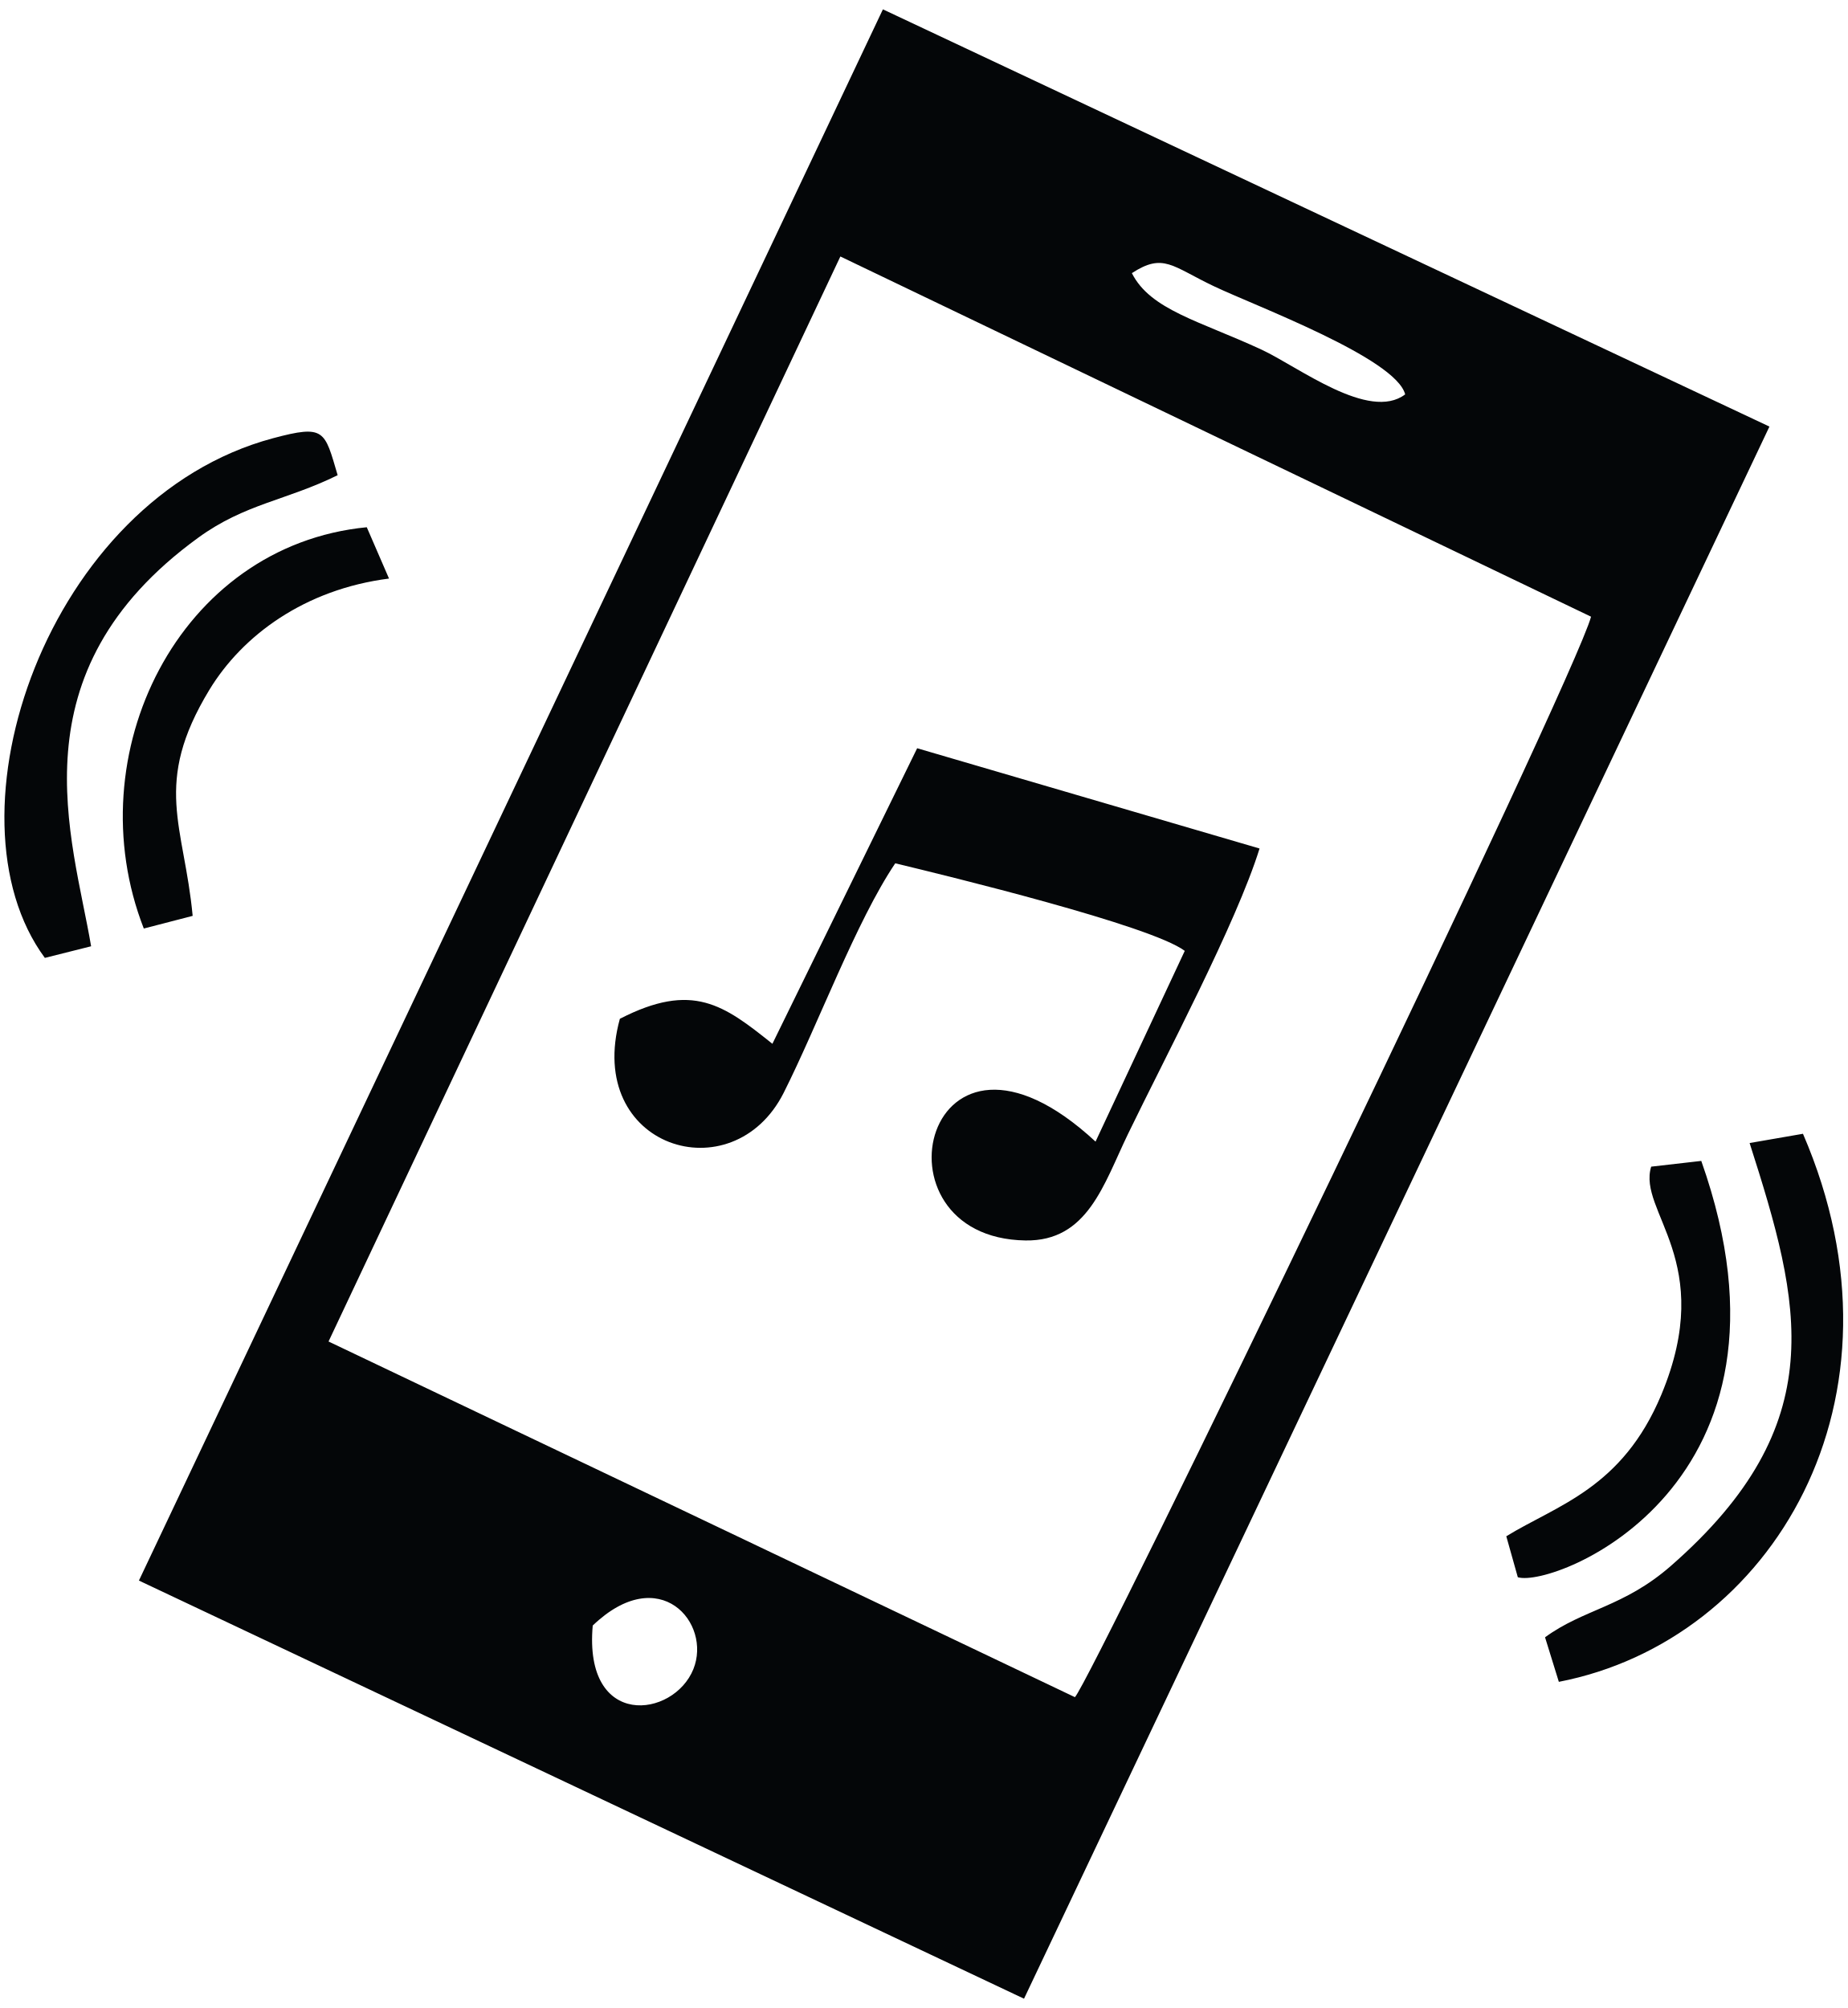
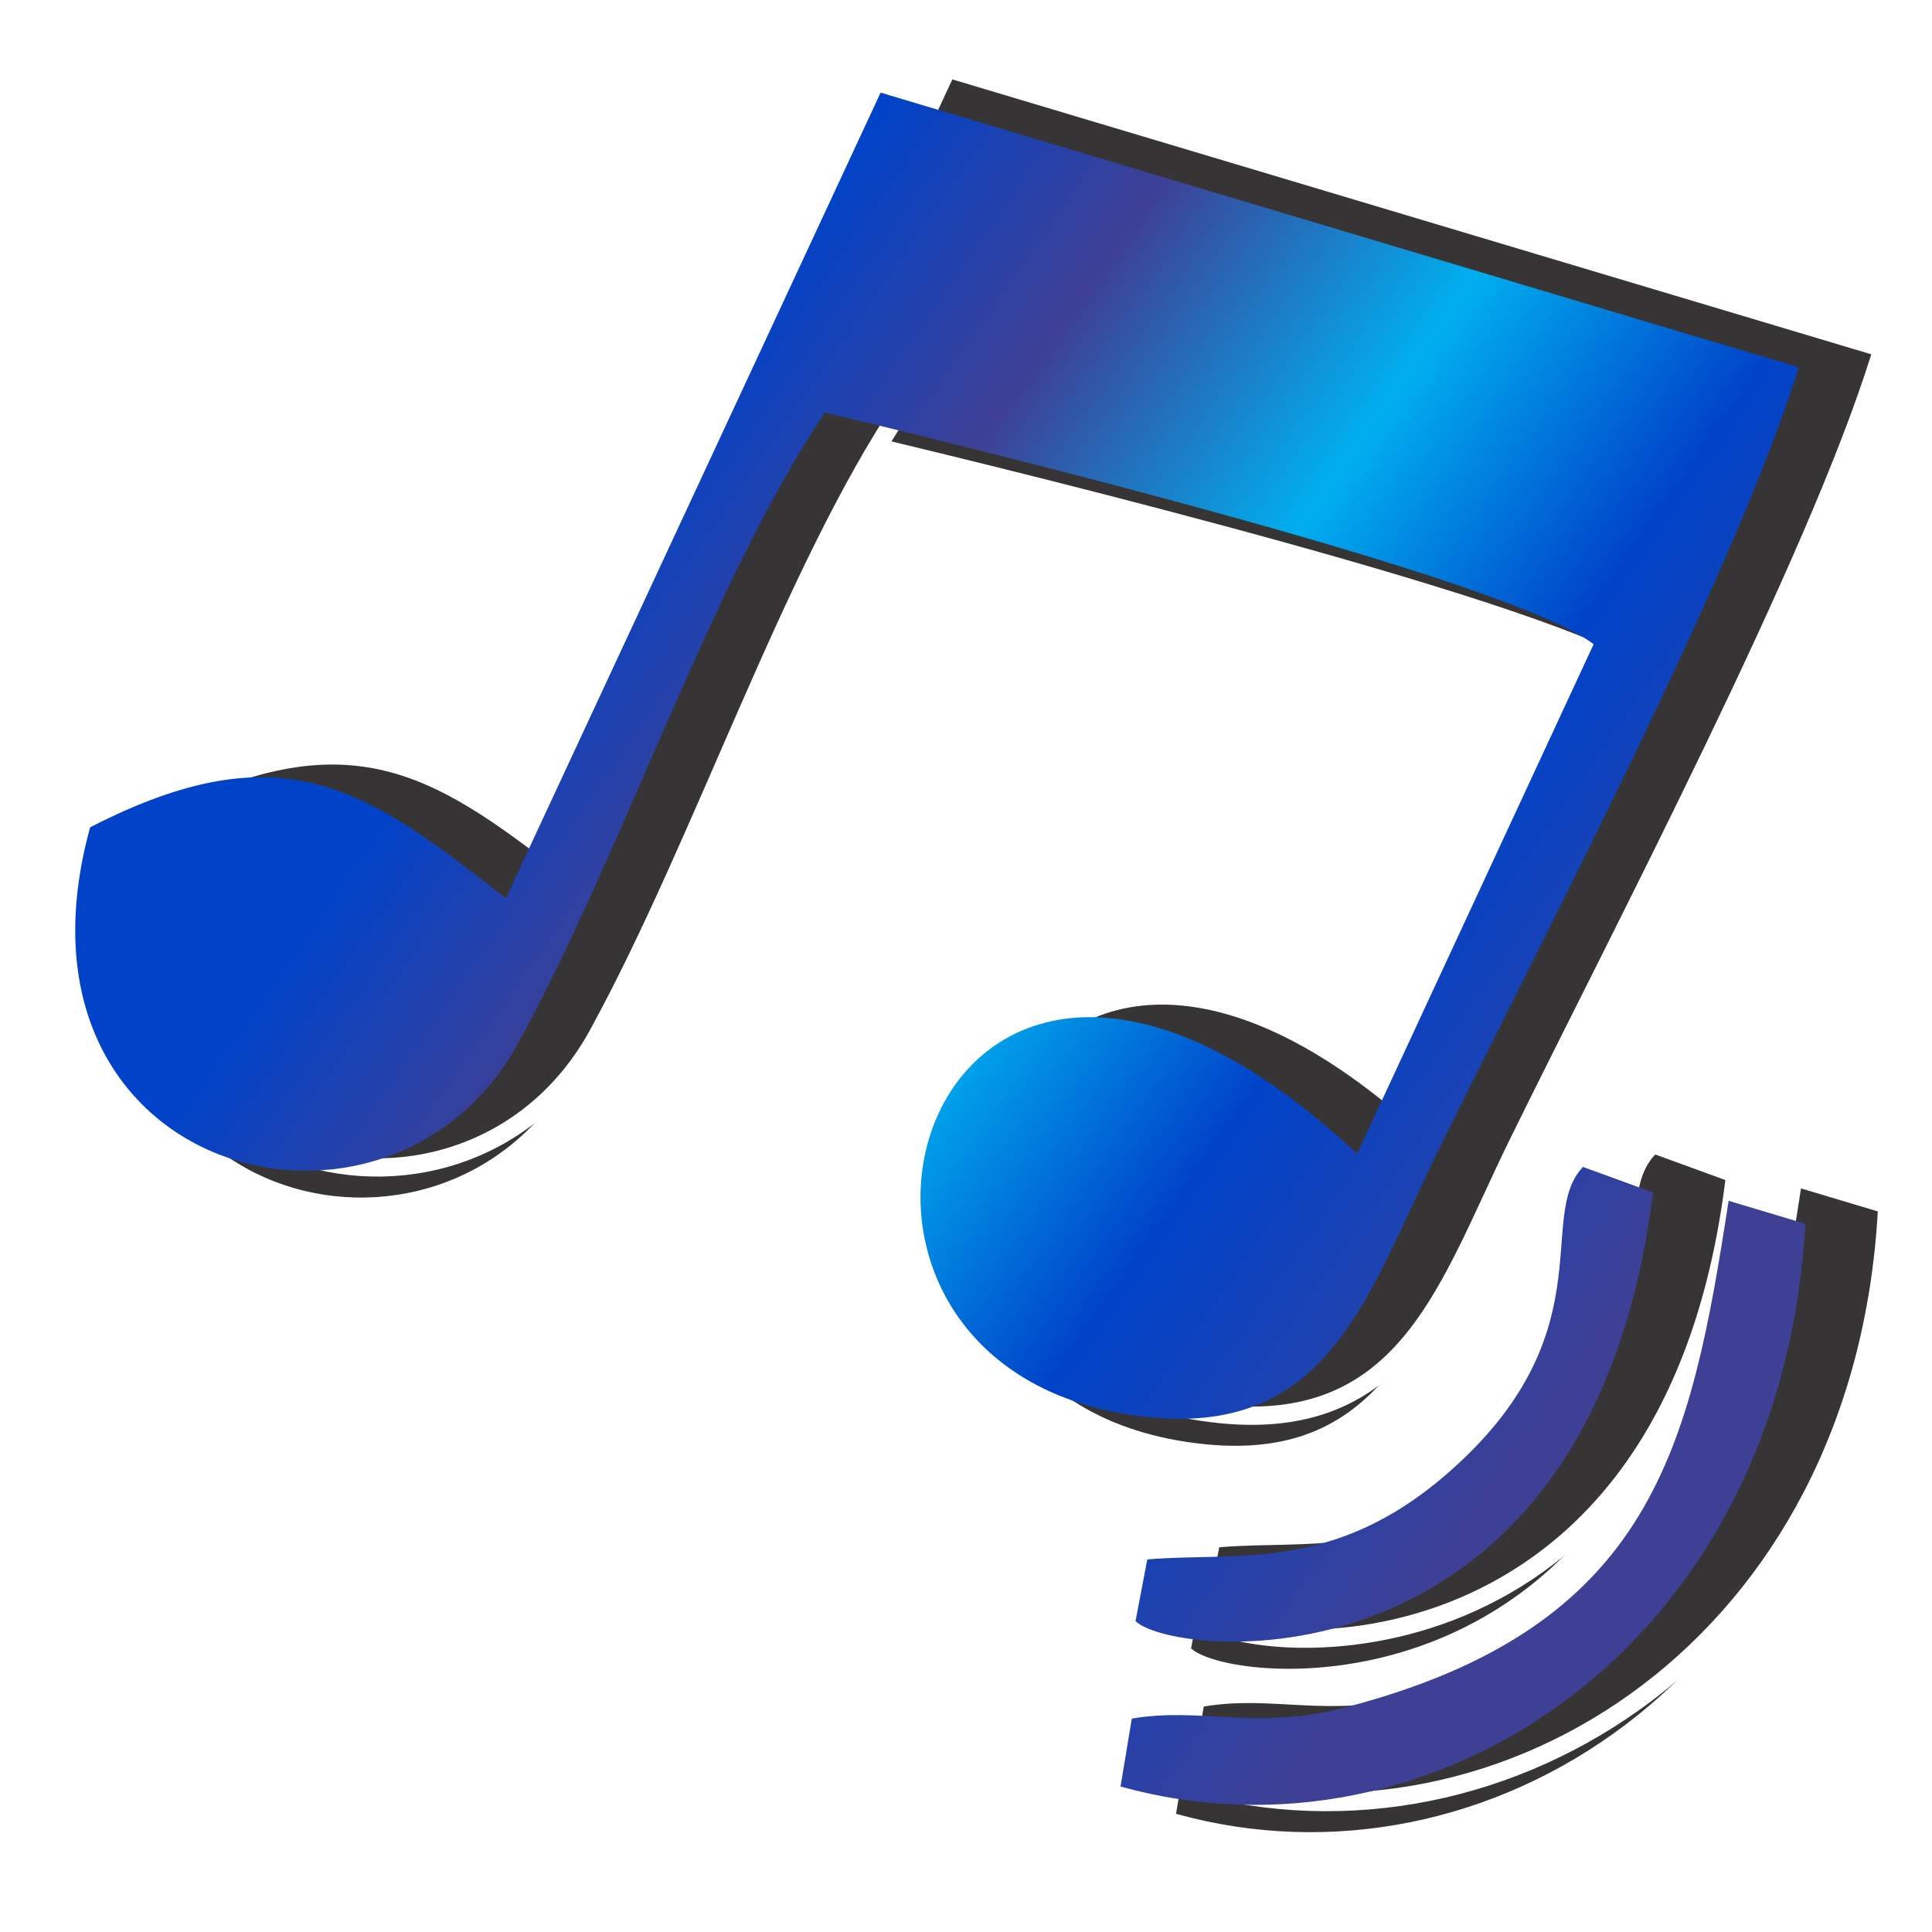
- <svg xmlns="http://www.w3.org/2000/svg" xml:space="preserve" width="3.895mm" height="4.233mm" version="1.1" style="shape-rendering:geometricPrecision; text-rendering:geometricPrecision; image-rendering:optimizeQuality; fill-rule:evenodd; clip-rule:evenodd" viewBox="0 0 389.46 423.32">
+ <svg xmlns="http://www.w3.org/2000/svg" xmlns:xlink="http://www.w3.org/1999/xlink" xml:space="preserve" width="5.757mm" height="5.757mm" version="1.1" style="shape-rendering:geometricPrecision; text-rendering:geometricPrecision; image-rendering:optimizeQuality; fill-rule:evenodd; clip-rule:evenodd" viewBox="0 0 575.72 575.72">
  <defs>
    <style type="text/css">
   
-     .fil0 {fill:#040608}
+     .str3 {stroke:#FEFEFE;stroke-width:10.88;stroke-linecap:round;stroke-linejoin:round;stroke-miterlimit:22.926}
+     .str1 {stroke:#FEFEFE;stroke-width:10.88;stroke-linecap:round;stroke-linejoin:round;stroke-miterlimit:22.926}
+     .str0 {stroke:#FEFEFE;stroke-width:10.89;stroke-linecap:round;stroke-linejoin:round;stroke-miterlimit:22.926}
+     .str2 {stroke:#FEFEFE;stroke-width:10.89;stroke-linecap:round;stroke-linejoin:round;stroke-miterlimit:22.926}
+     .fil0 {fill:none}
+     .fil1 {fill:#373435}
+     .fil3 {fill:url(#id0)}
+     .fil2 {fill:url(#id1)}
   
  </style>
+     <linearGradient id="id0" gradientUnits="userSpaceOnUse" x1="83.21" y1="286.48" x2="400.88" y2="508.81">
+       <stop offset="0" style="stop-opacity:1; stop-color:#0043C9" />
+       <stop offset="0.212" style="stop-opacity:1; stop-color:#3E4095" />
+       <stop offset="0.451" style="stop-opacity:1; stop-color:#00AFEF" />
+       <stop offset="0.671" style="stop-opacity:1; stop-color:#0043C9" />
+       <stop offset="1" style="stop-opacity:1; stop-color:#3E4095" />
+     </linearGradient>
+     <linearGradient id="id1" gradientUnits="userSpaceOnUse" xlink:href="#id0" x1="83.22" y1="286.48" x2="400.89" y2="508.81">
+   </linearGradient>
  </defs>
  <g id="Capa_x0020_1">
-     <path class="fil0" d="M124.94 342.69c14.07,-13.49 25.13,-0.54 21.22,9.19 -4.16,10.34 -23.17,12.73 -21.22,-9.19zm223.16 -96.74c-2.95,9.49 13.87,19.92 2.15,48.05 -8.26,19.8 -21.98,23.29 -32.7,29.87l2.43 8.64c7.72,2.32 62.89,-19.35 38.68,-87.77l-10.56 1.21zm-317.81 -50.2l10.3 -2.67c-1.79,-19.11 -8.53,-27.76 3.51,-47.63 6.98,-11.5 20.11,-21.21 37.89,-23.48l-4.69 -10.82c-39.68,3.87 -61.33,47.93 -47.01,84.6zm338.56 45.22c10.87,33.93 17.64,59.21 -16.6,89.15 -9.96,8.7 -18.34,9.06 -26.53,15.05l2.91 9.39c44.89,-8.7 75.64,-59.56 51.47,-115.54l-11.25 1.95zm-359.42 -39.03l9.75 -2.45c-3.89,-22.97 -16.62,-57.65 22.58,-86.13 9.91,-7.2 18.5,-7.81 29.4,-13.18 -2.78,-9.41 -2.65,-10.73 -13.64,-7.79 -47.67,12.77 -70.19,79.65 -48.09,109.55zm121.23 12.84c-7.49,27.17 23.78,36.93 34.54,15.6 7.2,-14.29 15.29,-36.15 23.52,-48.38 10.98,2.64 53.94,13.1 61.04,18.46l-18.81 40.21c-36.06,-33.42 -48.56,20.32 -14.78,20.84 13.11,0.21 16.48,-11.81 21.61,-22.42 7.84,-16.21 22.84,-44.42 27.75,-60.21l-72.19 -21.14 -30.52 62.31c-10.22,-8.17 -16.8,-13.17 -32.16,-5.27zm46.49 -160.71l158.27 75.94c-3.64,13.58 -105.43,224.43 -108.82,227.78l-157.36 -74.98 107.91 -228.74zm88.84 19.66c-13.04,-6.06 -23.48,-8.38 -27.38,-16.15 6.66,-4.33 8.45,-1.44 17.33,2.78 8.67,4.13 38.33,15.14 40.29,22.78 -7.6,5.77 -22.51,-5.81 -30.24,-9.41zm107.04 16.2l-186.91 -87.96 -156.86 331.24 186.61 88.15 157.16 -331.43z" />
+     <rect class="fil0" x="-0" y="-0" width="575.73" height="575.73" />
+     <g id="_2368309627744">
+       <g>
+         <g>
+           <g>
+             <path class="fil0 str0" d="M167.17 275.59c-41.16,-32.09 -66.03,-50.94 -123.99,-21.15 -28.64,104.02 89,134.92 127.71,64.26 31.23,-57 57.67,-137.77 91.42,-187.97 41.44,9.95 203.59,49.45 229.24,69.11l-70.54 151.97c-129.86,-121.61 -183.89,66.56 -61.67,78.58 53.44,5.26 64.84,-36.65 85.54,-78.82 30.61,-62.39 88.75,-172.81 107.86,-234.3l-273.83 -81.92 -111.74 240.24z" />
+             <path id="1" class="fil1" d="M167.17 275.59c-41.16,-32.09 -66.03,-50.94 -123.99,-21.15 -28.64,104.02 89,134.92 127.71,64.26 31.23,-57 57.67,-137.77 91.42,-187.97 41.44,9.95 203.59,49.45 229.24,69.11l-70.54 151.97c-129.86,-121.61 -183.89,66.56 -61.67,78.58 53.44,5.26 64.84,-36.65 85.54,-78.82 30.61,-62.39 88.75,-172.81 107.86,-234.3l-273.83 -81.92 -111.74 240.24z" />
+           </g>
+           <g>
+             <path class="fil0 str1" d="M531.81 365.83c-11.38,73.56 -22.37,127.12 -114.34,151.08 -26.75,6.95 -42.76,-0.21 -63.65,3.33l-3.36 20.26c92.04,25.71 197.04,-40.6 204.23,-167.82l-22.88 -6.85zm-43.43 -10.1c-14.38,14.99 7.32,50.18 -40.9,91.8 -33.95,29.3 -62.84,22.97 -89.04,25.25l-3.51 18.41c12.23,11.57 135.61,22.65 154.33,-127.86l-20.88 -7.6z" />
+             <path id="1" class="fil1" d="M531.81 365.83c-11.38,73.56 -22.37,127.12 -114.34,151.08 -26.75,6.95 -42.76,-0.21 -63.65,3.33l-3.36 20.26c92.04,25.71 197.04,-40.6 204.23,-167.82l-22.88 -6.85zm-43.43 -10.1c-14.38,14.99 7.32,50.18 -40.9,91.8 -33.95,29.3 -62.84,22.97 -89.04,25.25l-3.51 18.41c12.23,11.57 135.61,22.65 154.33,-127.86l-20.88 -7.6z" />
+           </g>
+         </g>
+         <g id="_2368309561376">
+           <g>
+             <path class="fil0 str2" d="M172.04 263.9c-41.15,-32.09 -66.02,-50.94 -123.98,-21.15 -28.65,104.01 89,134.92 127.71,64.26 31.22,-57 57.67,-137.77 91.42,-187.97 41.44,9.95 203.59,49.45 229.23,69.11l-70.53 151.97c-129.86,-121.62 -183.89,66.56 -61.67,78.58 53.43,5.26 64.84,-36.65 85.53,-78.83 30.61,-62.38 88.75,-172.81 107.87,-234.29l-273.83 -81.92 -111.75 240.24z" />
+             <path id="1" class="fil1" d="M172.04 263.9c-41.15,-32.09 -66.02,-50.94 -123.98,-21.15 -28.65,104.01 89,134.92 127.71,64.26 31.22,-57 57.67,-137.77 91.42,-187.97 41.44,9.95 203.59,49.45 229.23,69.11l-70.53 151.97c-129.86,-121.62 -183.89,66.56 -61.67,78.58 53.43,5.26 64.84,-36.65 85.53,-78.83 30.61,-62.38 88.75,-172.81 107.87,-234.29l-273.83 -81.92 -111.75 240.24z" />
+           </g>
+           <g>
+             <path class="fil0 str3" d="M536.69 354.14c-11.39,73.55 -22.37,127.12 -114.35,151.07 -26.74,6.95 -42.75,-0.2 -63.64,3.33l-3.36 20.27c92.03,25.71 197.04,-40.61 204.23,-167.82l-22.88 -6.85zm-43.44 -10.11c-14.37,14.99 7.32,50.19 -40.89,91.8 -33.96,29.31 -62.84,22.98 -89.04,25.25l-3.51 18.42c12.22,11.57 135.61,22.64 154.33,-127.86l-20.89 -7.61z" />
+             <path id="1" class="fil1" d="M536.69 354.14c-11.39,73.55 -22.37,127.12 -114.35,151.07 -26.74,6.95 -42.75,-0.2 -63.64,3.33l-3.36 20.27c92.03,25.71 197.04,-40.61 204.23,-167.82l-22.88 -6.85zm-43.44 -10.11c-14.37,14.99 7.32,50.19 -40.89,91.8 -33.96,29.31 -62.84,22.98 -89.04,25.25l-3.51 18.42c12.22,11.57 135.61,22.64 154.33,-127.86l-20.89 -7.61z" />
+           </g>
+         </g>
+       </g>
+       <g>
+         <path class="fil2" d="M150.75 267.66c-41.12,-32.06 -65.97,-50.9 -123.89,-21.13 -28.62,103.94 88.94,134.81 127.62,64.21 31.2,-56.95 57.63,-137.67 91.35,-187.83 41.41,9.95 203.43,49.41 229.06,69.06l-70.48 151.86c-129.77,-121.53 -183.75,66.51 -61.62,78.52 53.39,5.25 64.79,-36.63 85.47,-78.77 30.58,-62.34 88.68,-172.68 107.78,-234.12l-273.62 -81.86 -111.67 240.06z" />
+         <path class="fil3" d="M515.12 357.83c-11.37,73.5 -22.35,127.03 -114.25,150.97 -26.73,6.94 -42.73,-0.2 -63.6,3.32l-3.36 20.25c91.97,25.69 196.89,-40.57 204.08,-167.69l-22.87 -6.85zm-43.4 -10.09c-14.36,14.98 7.32,50.14 -40.86,91.73 -33.93,29.28 -62.79,22.95 -88.98,25.23l-3.5 18.4c12.22,11.56 135.51,22.63 154.21,-127.76l-20.87 -7.6z" />
+       </g>
+     </g>
  </g>
</svg>
